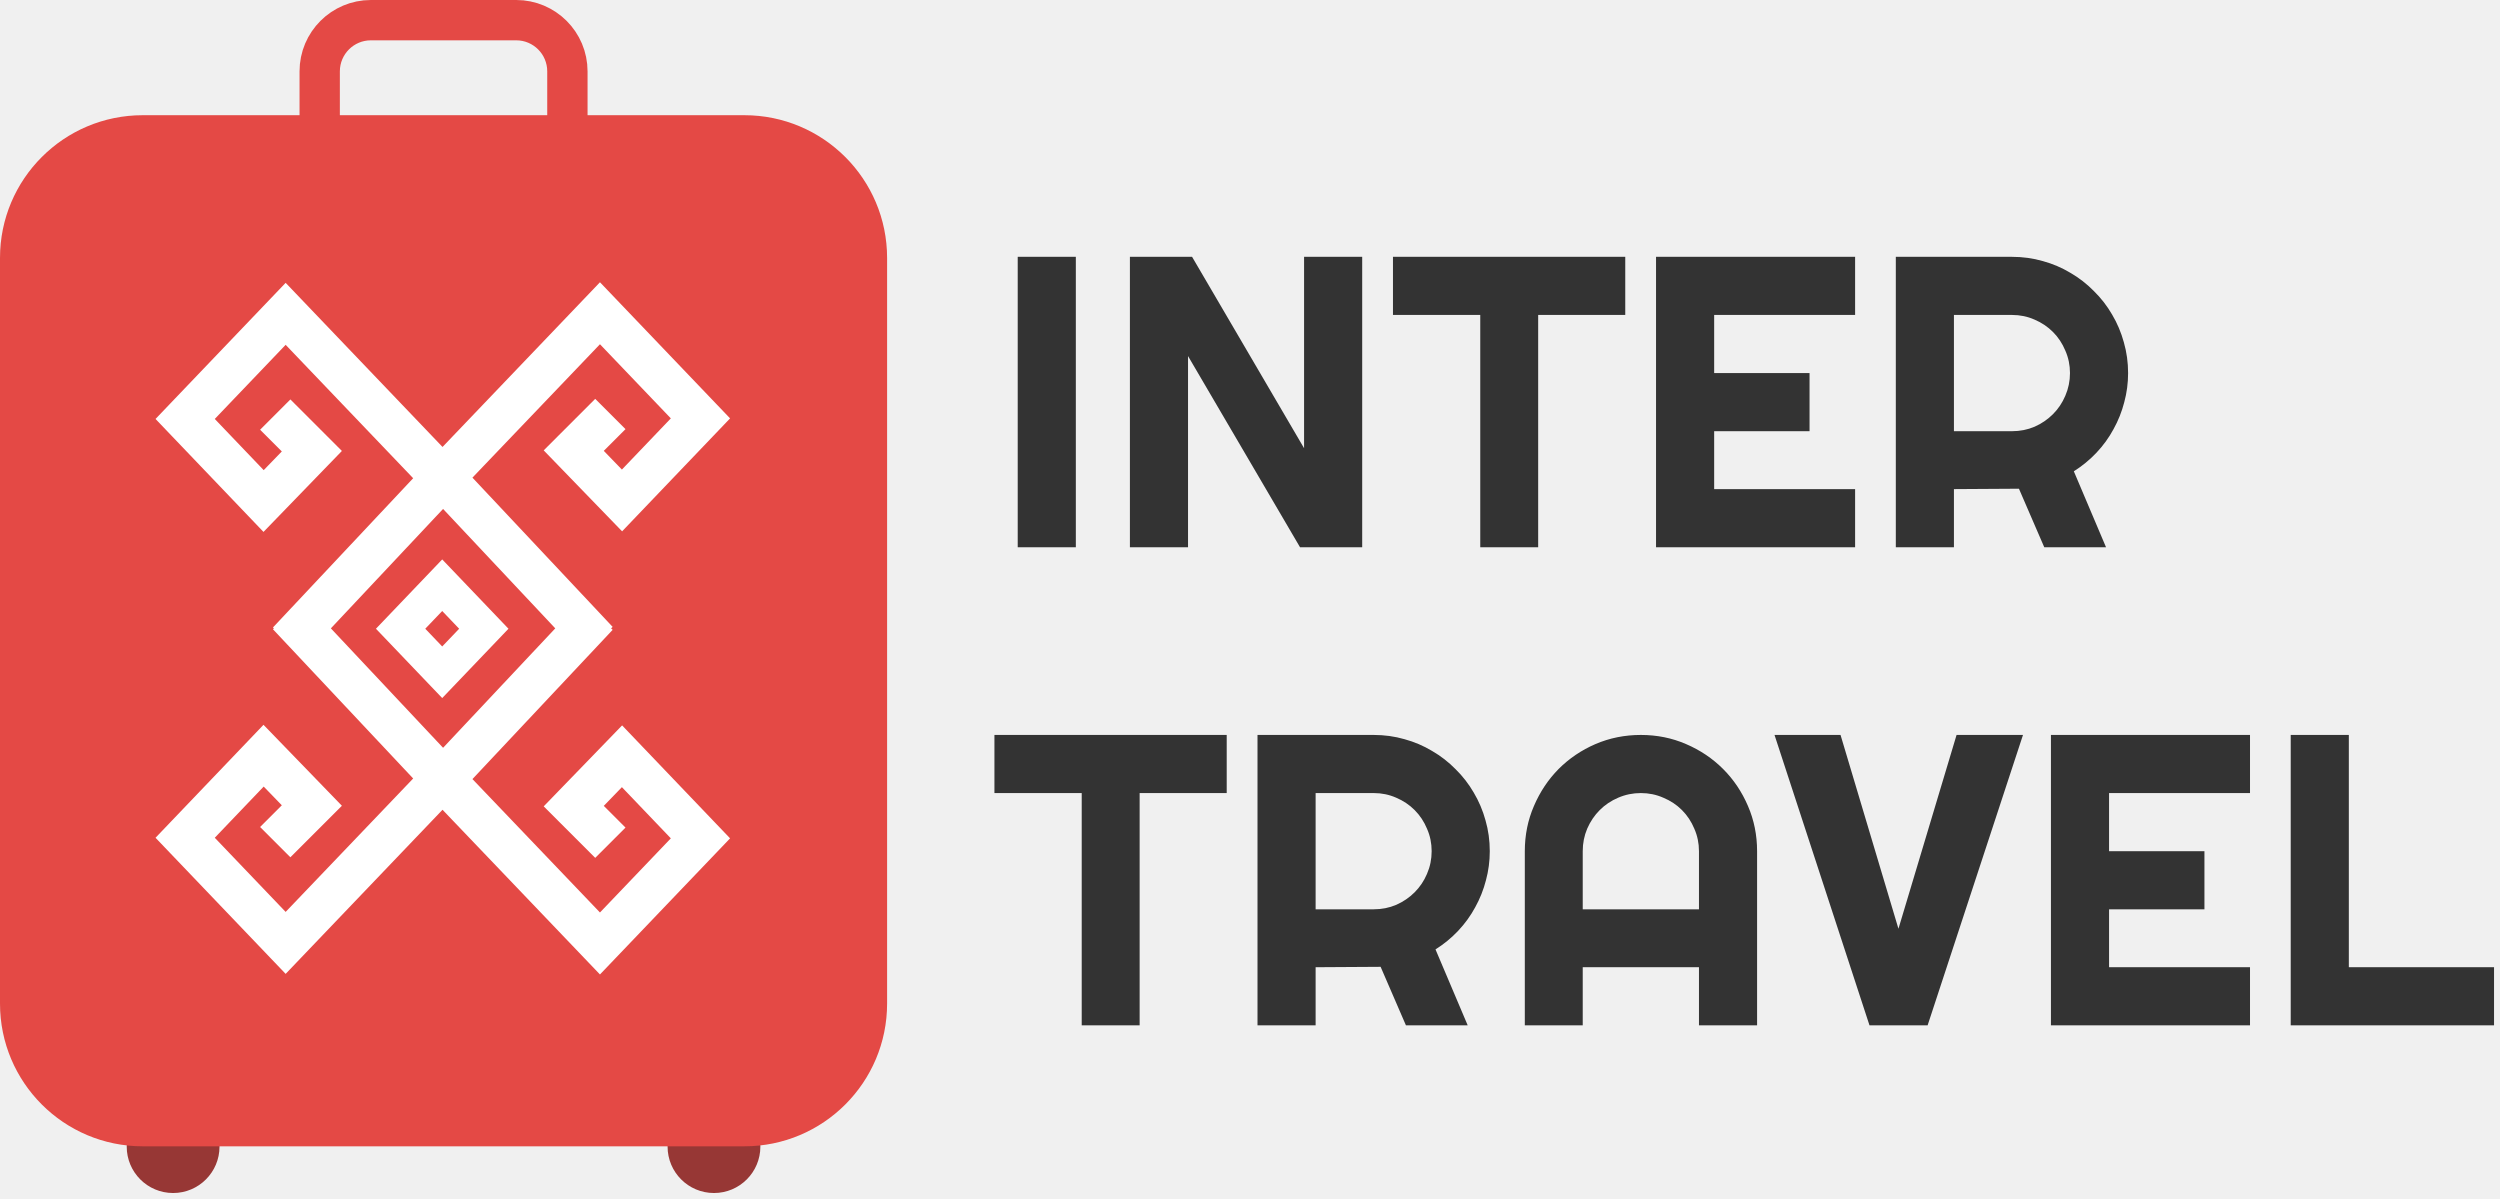
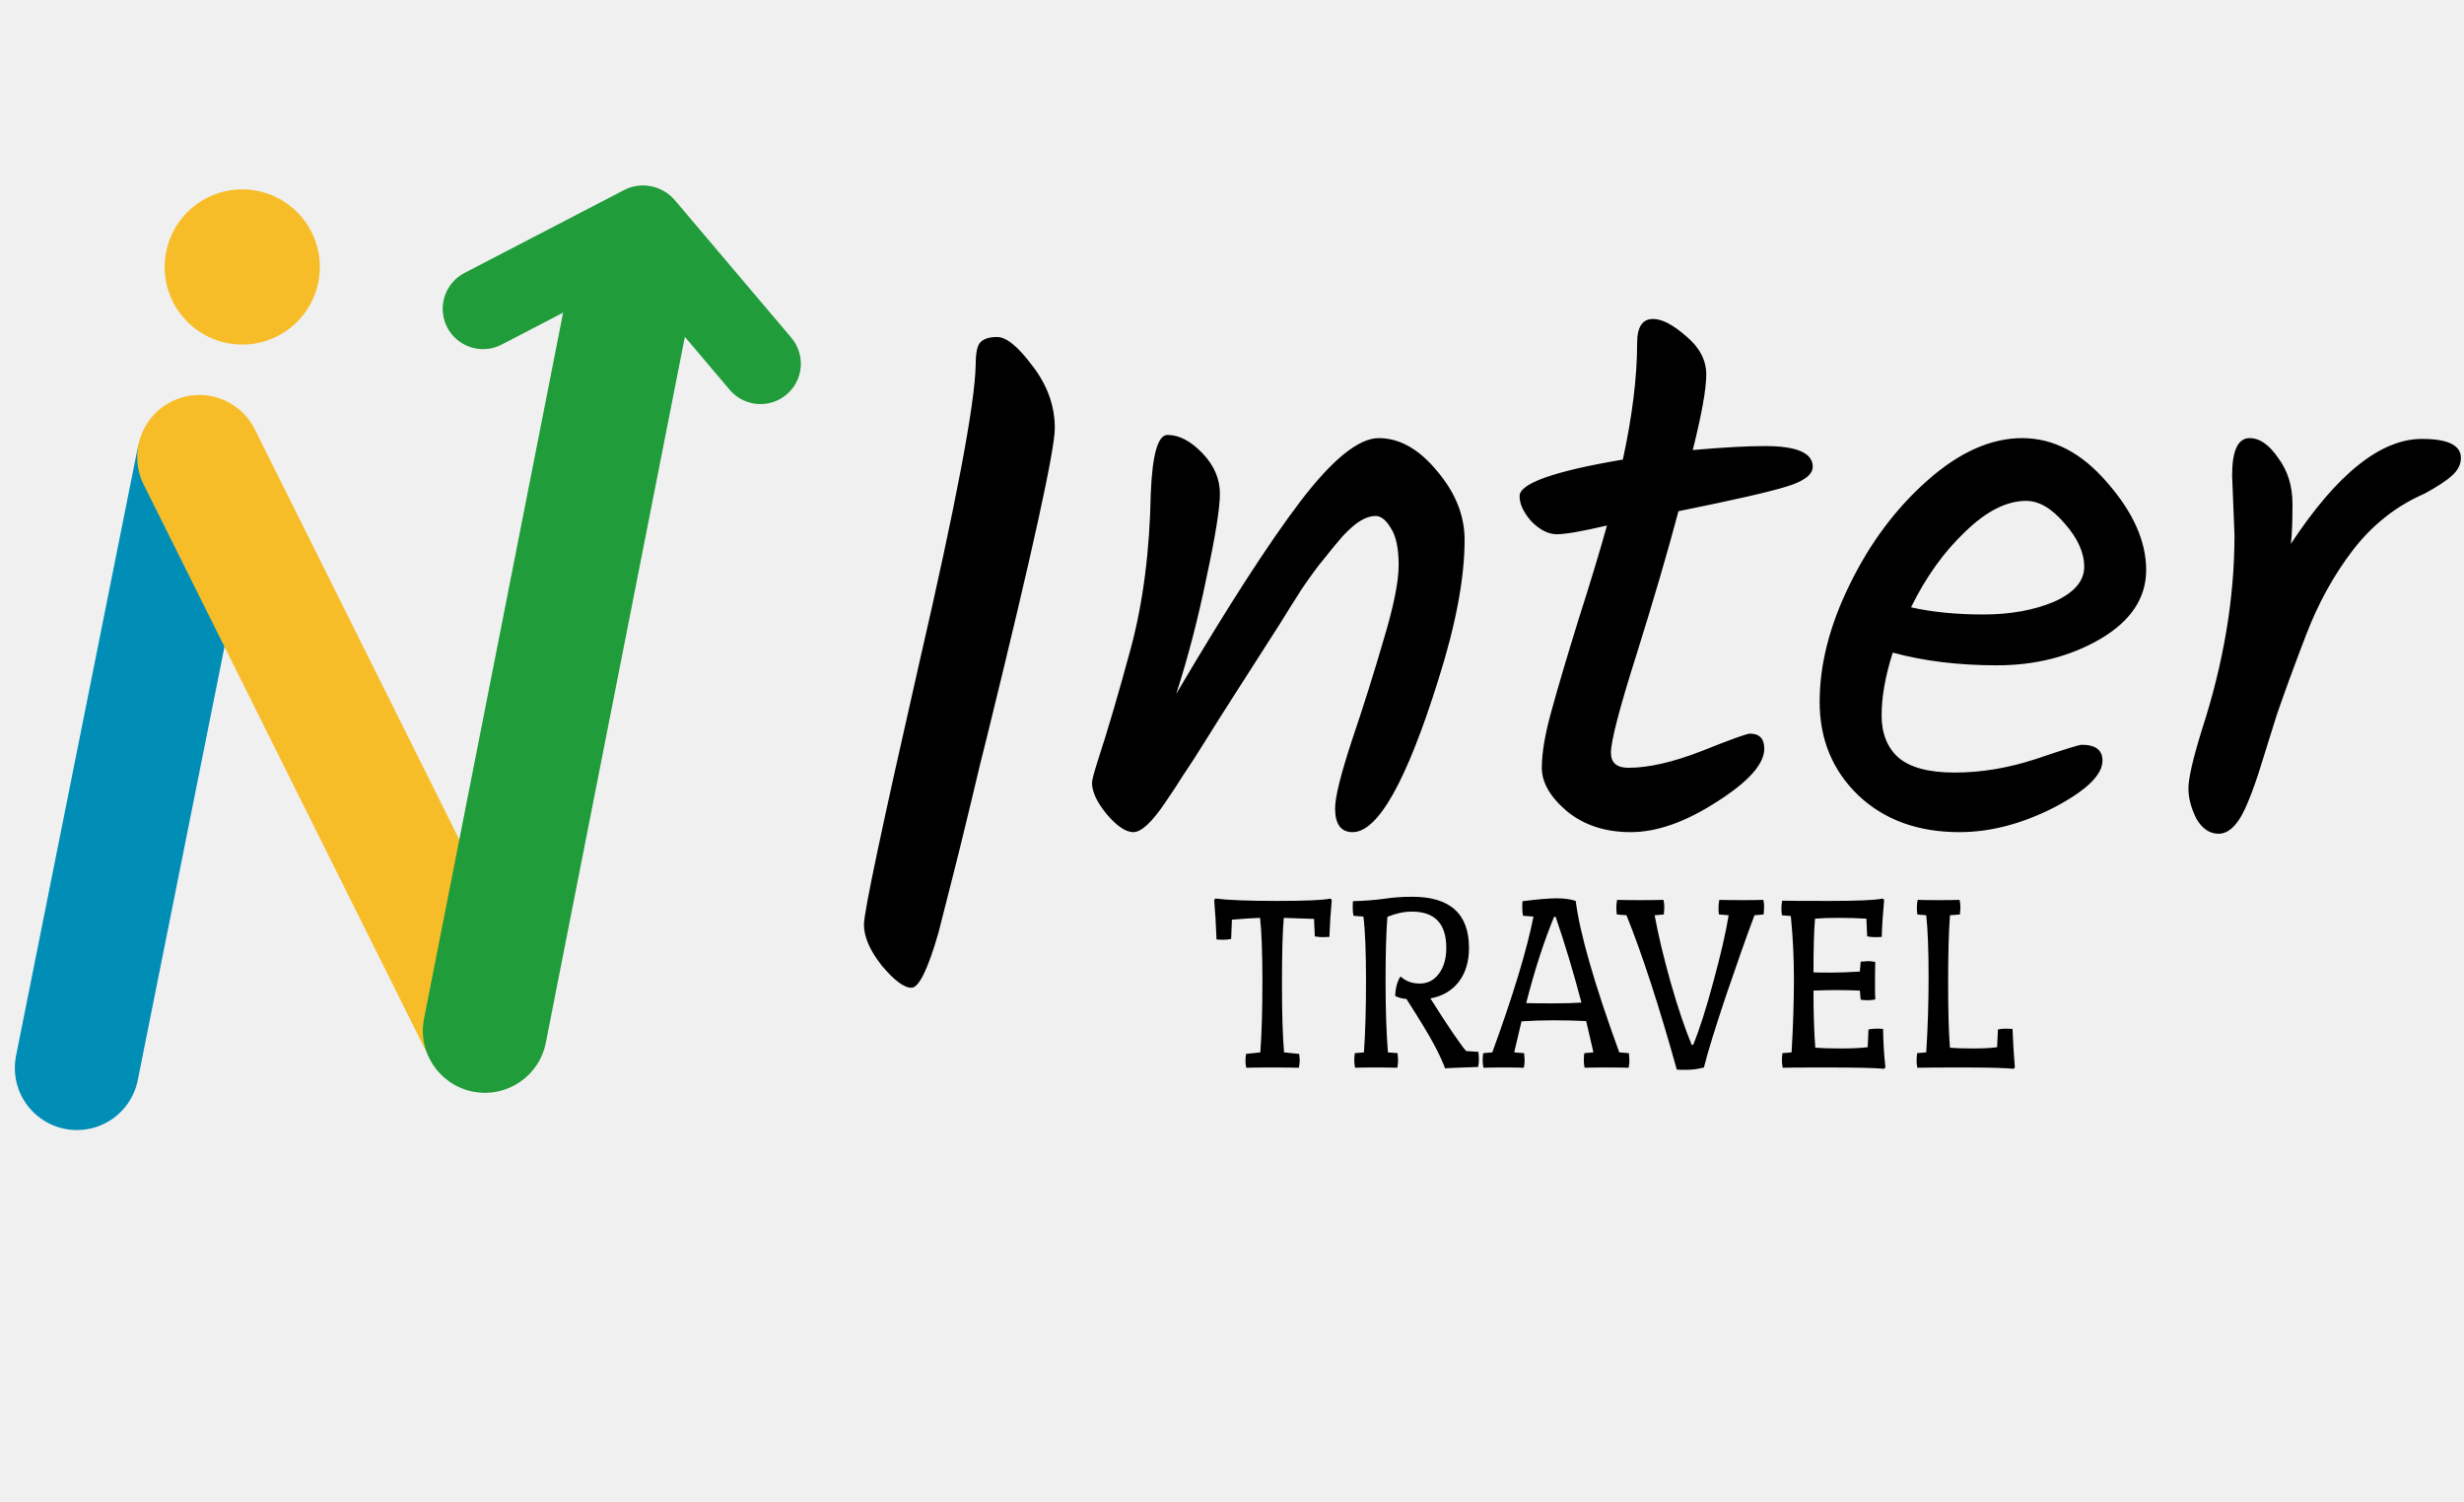
- <svg xmlns="http://www.w3.org/2000/svg" width="434" height="208" viewBox="0 0 434 208" fill="none">
-   <path d="M186.766 95H176.676V44.586H186.766V95ZM236.477 95H225.684L206.242 61.812V95H196.152V44.586H206.945L226.387 77.809V44.586H236.477V95ZM267.027 95H256.973V54.676H241.82V44.586H282.145V54.676H267.027V95ZM322.047 95H287.488V44.586H322.047V54.676H297.578V64.766H314.137V74.856H297.578V84.91H322.047V95ZM339.203 54.676V74.856H349.293C350.676 74.856 351.977 74.598 353.195 74.082C354.414 73.543 355.48 72.816 356.395 71.902C357.309 70.988 358.023 69.922 358.539 68.703C359.078 67.461 359.348 66.148 359.348 64.766C359.348 63.383 359.078 62.082 358.539 60.863C358.023 59.621 357.309 58.543 356.395 57.629C355.48 56.715 354.414 56 353.195 55.484C351.977 54.945 350.676 54.676 349.293 54.676H339.203ZM339.203 95H329.113V44.586H349.293C351.145 44.586 352.926 44.832 354.637 45.324C356.348 45.793 357.941 46.473 359.418 47.363C360.918 48.23 362.277 49.285 363.496 50.527C364.738 51.746 365.793 53.105 366.66 54.605C367.551 56.105 368.23 57.711 368.699 59.422C369.191 61.133 369.438 62.914 369.438 64.766C369.438 66.5 369.215 68.188 368.77 69.828C368.348 71.469 367.727 73.027 366.906 74.504C366.109 75.981 365.125 77.34 363.953 78.582C362.781 79.824 361.469 80.902 360.016 81.816L365.605 95H354.883L350.488 84.84L339.203 84.91V95ZM197.84 178H187.785V137.676H172.633V127.586H212.957V137.676H197.84V178ZM228.391 137.676V157.855H238.48C239.863 157.855 241.164 157.598 242.383 157.082C243.602 156.543 244.668 155.816 245.582 154.902C246.496 153.988 247.211 152.922 247.727 151.703C248.266 150.461 248.535 149.148 248.535 147.766C248.535 146.383 248.266 145.082 247.727 143.863C247.211 142.621 246.496 141.543 245.582 140.629C244.668 139.715 243.602 139 242.383 138.484C241.164 137.945 239.863 137.676 238.48 137.676H228.391ZM228.391 178H218.301V127.586H238.48C240.332 127.586 242.113 127.832 243.824 128.324C245.535 128.793 247.129 129.473 248.605 130.363C250.105 131.23 251.465 132.285 252.684 133.527C253.926 134.746 254.98 136.105 255.848 137.605C256.738 139.105 257.418 140.711 257.887 142.422C258.379 144.133 258.625 145.914 258.625 147.766C258.625 149.5 258.402 151.188 257.957 152.828C257.535 154.469 256.914 156.027 256.094 157.504C255.297 158.98 254.312 160.34 253.141 161.582C251.969 162.824 250.656 163.902 249.203 164.816L254.793 178H244.07L239.676 167.84L228.391 167.91V178ZM294.941 157.855V147.766C294.941 146.383 294.672 145.082 294.133 143.863C293.617 142.621 292.902 141.543 291.988 140.629C291.074 139.715 289.996 139 288.754 138.484C287.535 137.945 286.234 137.676 284.852 137.676C283.469 137.676 282.156 137.945 280.914 138.484C279.695 139 278.629 139.715 277.715 140.629C276.801 141.543 276.074 142.621 275.535 143.863C275.02 145.082 274.762 146.383 274.762 147.766V157.855H294.941ZM305.031 178H294.941V167.91H274.762V178H264.707V147.766C264.707 144.977 265.234 142.363 266.289 139.926C267.344 137.465 268.773 135.32 270.578 133.492C272.406 131.664 274.539 130.223 276.977 129.168C279.438 128.113 282.062 127.586 284.852 127.586C287.641 127.586 290.254 128.113 292.691 129.168C295.152 130.223 297.297 131.664 299.125 133.492C300.953 135.32 302.395 137.465 303.449 139.926C304.504 142.363 305.031 144.977 305.031 147.766V178ZM351.191 127.586L334.633 178H324.543L308.055 127.586H319.516L329.57 161.23L339.66 127.586H351.191ZM390.602 178H356.043V127.586H390.602V137.676H366.133V147.766H382.691V157.855H366.133V167.91H390.602V178ZM432.965 178H397.668V127.586H407.758V167.91H432.965V178Z" fill="#333333" />
-   <circle cx="30.053" cy="199.054" r="8.054" fill="#973735" />
-   <circle cx="123.946" cy="199.054" r="8.054" fill="#973735" />
-   <rect x="55.5" y="3.5" width="43" height="29" rx="8.89" stroke="#E44945" stroke-width="7" />
-   <rect y="20" width="154" height="179" rx="24.78" fill="#E44945" />
-   <path fill-rule="evenodd" clip-rule="evenodd" d="M76.822 77.592L52.275 51.912L49.588 49.101L46.901 51.912L29.455 70.163L27 72.731L29.455 75.3L43.074 89.547L45.743 92.34L48.431 89.564L56.809 80.912L59.353 78.285L56.767 75.698L50.41 69.342L45.154 74.599L48.924 78.369L45.778 81.617L37.284 72.731L49.588 59.86L71.726 83.02L47.385 108.929L47.55 109.083L47.385 109.238L71.726 135.147L49.588 158.307L37.284 145.435L45.778 136.549L48.924 139.798L45.154 143.568L50.41 148.825L56.767 142.468L59.353 139.882L56.809 137.254L48.431 128.602L45.743 125.827L43.074 128.62L29.455 142.867L27 145.435L29.455 148.004L46.901 166.254L49.588 169.065L52.275 166.254L76.822 140.574L101.466 166.356L104.153 169.167L106.84 166.356L124.285 148.105L126.741 145.536L124.285 142.968L110.667 128.721L107.997 125.928L105.31 128.703L96.932 137.355L94.387 139.983L96.974 142.569L103.33 148.926L108.587 143.669L104.817 139.899L107.962 136.65L116.457 145.536L104.153 158.408L82.015 135.248L106.355 109.339L106.083 109.083L106.355 108.828L82.015 82.918L104.153 59.759L116.457 72.63L107.962 81.516L104.817 78.268L108.587 74.498L103.33 69.241L96.974 75.597L94.387 78.184L96.932 80.811L105.31 89.463L107.997 92.239L110.667 89.446L124.285 75.199L126.741 72.63L124.285 70.062L106.84 51.811L104.153 49L101.466 51.811L76.822 77.592ZM96.395 109.083L76.918 88.351L57.44 109.083L76.918 129.816L96.395 109.083ZM79.71 109.149L76.768 106.071L73.826 109.149L76.768 112.227L79.71 109.149ZM81.049 101.593L76.768 97.115L72.487 101.593L69.545 104.671L65.264 109.149L69.545 113.627L72.487 116.706L76.768 121.184L81.049 116.706L83.991 113.627L88.271 109.149L83.991 104.671L81.049 101.593Z" fill="white" />
+ <svg xmlns="http://www.w3.org/2000/svg" width="397" height="242" viewBox="0 0 397 242" fill="none">
+   <path d="M189.512 111.808C197.704 97.899 204.36 87.573 209.48 80.832C214.686 74.005 218.91 70.592 222.152 70.592C225.48 70.592 228.595 72.341 231.496 75.84C234.483 79.339 235.976 83.051 235.976 86.976C235.976 93.12 234.568 100.629 231.752 109.504C226.632 125.888 222.024 134.08 217.928 134.08C216.051 134.08 215.112 132.8 215.112 130.24C215.112 128.448 216.008 124.821 217.8 119.36C219.678 113.813 221.384 108.395 222.92 103.104C224.542 97.728 225.352 93.717 225.352 91.072C225.352 88.341 224.926 86.336 224.072 85.056C223.304 83.776 222.494 83.136 221.64 83.136C220.872 83.136 220.062 83.392 219.208 83.904C218.355 84.416 217.374 85.269 216.264 86.464C215.24 87.659 214.259 88.853 213.32 90.048C212.382 91.157 211.187 92.779 209.736 94.912C208.371 97.045 207.219 98.88 206.28 100.416C205.342 101.867 203.976 104 202.184 106.816C200.392 109.632 199.027 111.765 198.088 113.216C197.15 114.667 195.912 116.629 194.376 119.104C192.84 121.579 191.603 123.499 190.664 124.864C189.811 126.229 188.83 127.723 187.72 129.344C185.587 132.501 183.88 134.08 182.6 134.08C181.406 134.08 179.998 133.141 178.376 131.264C176.755 129.301 175.944 127.595 175.944 126.144C175.944 125.717 176.243 124.565 176.84 122.688C178.462 117.739 180.254 111.637 182.216 104.384C184.179 97.045 185.246 88.725 185.416 79.424C185.672 73.195 186.568 70.08 188.104 70.08C189.982 70.08 191.859 71.061 193.736 73.024C195.614 74.987 196.552 77.163 196.552 79.552C196.552 81.856 195.827 86.379 194.376 93.12C193.011 99.776 191.39 106.005 189.512 111.808ZM259.554 121.28C259.554 122.901 260.493 123.712 262.37 123.712C265.613 123.712 269.538 122.816 274.146 121.024C278.84 119.147 281.442 118.208 281.954 118.208C283.49 118.208 284.258 119.019 284.258 120.64C284.258 123.115 281.698 125.973 276.578 129.216C271.544 132.459 266.936 134.08 262.754 134.08C258.658 134.08 255.245 132.971 252.514 130.752C249.784 128.448 248.418 126.101 248.418 123.712C248.418 121.323 248.93 118.293 249.954 114.624C250.978 110.869 252.429 105.963 254.306 99.904C256.269 93.76 257.805 88.683 258.914 84.672C254.904 85.611 252.216 86.08 250.85 86.08C249.485 86.08 248.12 85.397 246.754 84.032C245.474 82.581 244.834 81.216 244.834 79.936C244.834 77.888 250.381 75.925 261.474 74.048C263.01 66.965 263.778 60.693 263.778 55.232C263.778 52.672 264.632 51.392 266.338 51.392C267.789 51.392 269.581 52.331 271.714 54.208C273.848 56 274.914 58.048 274.914 60.352C274.914 62.656 274.189 66.709 272.738 72.512C277.602 72.085 281.485 71.872 284.386 71.872C289.506 71.872 292.066 72.981 292.066 75.2C292.066 76.48 290.658 77.547 287.842 78.4C285.112 79.253 279.309 80.576 270.434 82.368C268.642 89.109 266.381 96.832 263.65 105.536C260.92 114.155 259.554 119.403 259.554 121.28ZM345.79 91.84C345.79 96.363 343.316 100.075 338.366 102.976C333.502 105.792 327.956 107.2 321.726 107.2C315.582 107.2 309.993 106.517 304.958 105.152C303.764 108.907 303.166 112.277 303.166 115.264C303.166 118.165 304.062 120.427 305.854 122.048C307.732 123.669 310.761 124.48 314.942 124.48C319.209 124.48 323.561 123.755 327.998 122.304C332.521 120.768 334.996 120 335.422 120C337.641 120 338.75 120.853 338.75 122.56C338.75 124.864 336.148 127.381 330.942 130.112C325.737 132.757 320.66 134.08 315.71 134.08C309.054 134.08 303.636 132.117 299.454 128.192C295.273 124.181 293.182 119.147 293.182 113.088C293.182 107.029 294.804 100.715 298.046 94.144C301.289 87.488 305.47 81.899 310.59 77.376C315.71 72.853 320.788 70.592 325.822 70.592C330.857 70.592 335.422 72.981 339.518 77.76C343.7 82.539 345.79 87.232 345.79 91.84ZM326.462 80.704C323.305 80.704 320.02 82.368 316.606 85.696C313.193 88.939 310.292 92.992 307.902 97.856C311.316 98.624 315.198 99.008 319.55 99.008C323.902 99.008 327.7 98.325 330.942 96.96C334.185 95.509 335.806 93.632 335.806 91.328C335.806 89.024 334.74 86.677 332.606 84.288C330.558 81.899 328.51 80.704 326.462 80.704ZM360.023 86.208L359.639 76.608C359.639 72.597 360.578 70.592 362.455 70.592C364.077 70.592 365.613 71.659 367.063 73.792C368.599 75.84 369.367 78.315 369.367 81.216C369.367 84.032 369.282 86.165 369.111 87.616C376.535 76.352 383.575 70.72 390.231 70.72C394.413 70.72 396.503 71.744 396.503 73.792C396.503 74.816 396.034 75.755 395.095 76.608C394.157 77.461 392.663 78.443 390.615 79.552C386.093 81.515 382.253 84.544 379.095 88.64C376.023 92.651 373.506 97.216 371.543 102.336C369.581 107.456 368.002 111.765 366.807 115.264C365.698 118.763 364.845 121.493 364.247 123.456C363.65 125.419 362.967 127.339 362.199 129.216C360.834 132.629 359.255 134.336 357.463 134.336C356.013 134.336 354.818 133.525 353.879 131.904C353.026 130.197 352.599 128.576 352.599 127.04C352.599 125.419 353.325 122.261 354.775 117.568C358.274 106.816 360.023 96.363 360.023 86.208Z" fill="black" />
+   <path d="M146.85 159.15C145.65 159.15 144.05 157.95 142.05 155.55C140.15 153.15 139.2 150.95 139.2 148.95C139.2 146.95 142.15 133 148.05 107.1C154.05 81.1 157.1 65 157.2 58.8C157.2 57.1 157.4 55.95 157.8 55.35C158.3 54.65 159.25 54.3 160.65 54.3C162.15 54.3 164.05 55.85 166.35 58.95C168.75 62.05 169.95 65.4 169.95 69C169.95 72.5 166.35 88.9 159.15 118.2C158.45 120.9 157.5 124.8 156.3 129.9C155.1 134.9 154.15 138.75 153.45 141.45C152.75 144.15 152 147.1 151.2 150.3C149.5 156.2 148.05 159.15 146.85 159.15Z" fill="black" />
+   <path d="M206.844 147.892C206.648 150.076 206.55 153.59 206.55 158.434C206.55 163.25 206.662 166.96 206.886 169.564L209.322 169.816C209.378 170.264 209.406 170.628 209.406 170.908C209.406 171.16 209.364 171.538 209.28 172.042C208.272 172.014 206.816 172 204.912 172C203.036 172 201.664 172.014 200.796 172.042C200.712 171.622 200.67 171.272 200.67 170.992C200.67 170.712 200.698 170.32 200.754 169.816L203.064 169.564C203.288 166.568 203.4 162.774 203.4 158.182C203.4 153.562 203.274 150.132 203.022 147.892C201.93 147.92 200.418 148.018 198.486 148.186L198.36 151.294C197.912 151.378 197.492 151.42 197.1 151.42C196.708 151.42 196.344 151.406 196.008 151.378C195.924 149.082 195.798 146.954 195.63 144.994L195.84 144.784C197.912 145.036 201.23 145.162 205.794 145.162C210.358 145.162 213.214 145.036 214.362 144.784L214.572 144.994C214.376 147.15 214.25 149.138 214.194 150.958C213.858 150.986 213.494 151 213.102 151C212.738 151 212.318 150.958 211.842 150.874L211.716 148.06C210.54 148.004 208.916 147.948 206.844 147.892ZM225.679 157.342C226.491 158.098 227.513 158.476 228.745 158.476C230.005 158.476 231.027 157.958 231.811 156.922C232.623 155.858 233.029 154.458 233.029 152.722C233.029 148.83 231.181 146.884 227.485 146.884C226.225 146.884 224.909 147.164 223.537 147.724C223.341 150.16 223.243 153.618 223.243 158.098C223.243 162.578 223.369 166.4 223.621 169.564L225.175 169.69C225.231 170.306 225.259 170.74 225.259 170.992C225.259 171.216 225.217 171.566 225.133 172.042C224.321 172.014 223.131 172 221.563 172C219.995 172 218.917 172.014 218.329 172.042C218.245 171.622 218.203 171.23 218.203 170.866C218.203 170.474 218.231 170.082 218.287 169.69L219.757 169.564C219.981 166.484 220.093 162.62 220.093 157.972C220.093 153.324 219.953 149.894 219.673 147.682L218.077 147.556C217.993 147.22 217.951 146.786 217.951 146.254C217.951 145.722 217.965 145.372 217.993 145.204C219.869 145.148 221.521 145.022 222.949 144.826C224.377 144.602 225.903 144.49 227.527 144.49C233.631 144.49 236.683 147.234 236.683 152.722C236.683 154.934 236.137 156.754 235.045 158.182C233.953 159.61 232.427 160.506 230.467 160.87C233.239 165.266 235.157 168.094 236.221 169.354L238.195 169.48C238.251 169.928 238.279 170.348 238.279 170.74C238.279 171.104 238.237 171.496 238.153 171.916C235.605 172 233.827 172.07 232.819 172.126L232.651 171.664C232.175 170.488 231.587 169.27 230.887 168.01C230.215 166.722 228.787 164.37 226.603 160.954C226.015 160.926 225.413 160.772 224.797 160.492C224.797 159.932 224.881 159.33 225.049 158.686C225.245 158.014 225.455 157.566 225.679 157.342ZM245.396 147.556C245.312 147.22 245.27 146.786 245.27 146.254C245.27 145.722 245.284 145.372 245.312 145.204C247.776 144.896 249.61 144.742 250.814 144.742C252.018 144.742 253.04 144.882 253.88 145.162C254.552 150.426 256.89 158.56 260.894 169.564L262.448 169.69C262.504 170.306 262.532 170.74 262.532 170.992C262.532 171.216 262.49 171.566 262.406 172.042C261.622 172.014 260.404 172 258.752 172C257.1 172 255.952 172.014 255.308 172.042C255.224 171.622 255.182 171.23 255.182 170.866C255.182 170.474 255.21 170.082 255.266 169.69L256.736 169.564C256.596 168.892 256.372 167.926 256.064 166.666C255.756 165.378 255.588 164.664 255.56 164.524C253.964 164.44 252.228 164.398 250.352 164.398C248.504 164.398 246.768 164.454 245.144 164.566L243.968 169.564L245.564 169.69C245.62 170.306 245.648 170.74 245.648 170.992C245.648 171.216 245.606 171.566 245.522 172.042C244.85 172.014 243.744 172 242.204 172C240.692 172 239.628 172.014 239.012 172.042C238.928 171.622 238.886 171.23 238.886 170.866C238.886 170.474 238.914 170.082 238.97 169.69L240.44 169.564C243.8 160.352 246.012 153.058 247.076 147.682L245.396 147.556ZM245.9 161.626C246.852 161.654 248.28 161.668 250.184 161.668C252.088 161.668 253.628 161.626 254.804 161.542C253.488 156.558 252.102 151.952 250.646 147.724H250.394C248.742 151.728 247.244 156.362 245.9 161.626ZM260.505 147.346C260.449 146.898 260.421 146.52 260.421 146.212C260.421 145.876 260.463 145.47 260.547 144.994C261.527 145.022 262.745 145.036 264.201 145.036C265.685 145.036 266.959 145.022 268.023 144.994C268.107 145.414 268.149 145.792 268.149 146.128C268.149 146.436 268.121 146.842 268.065 147.346L266.595 147.472C267.183 150.664 268.037 154.248 269.157 158.224C270.277 162.172 271.411 165.546 272.559 168.346H272.811C273.819 165.882 274.897 162.508 276.045 158.224C277.221 153.94 278.047 150.356 278.523 147.472L276.969 147.346C276.913 147.122 276.885 146.8 276.885 146.38C276.885 145.932 276.927 145.47 277.011 144.994C278.019 145.022 279.237 145.036 280.665 145.036C282.093 145.036 283.241 145.022 284.109 144.994C284.193 145.414 284.235 145.778 284.235 146.086C284.235 146.366 284.207 146.786 284.151 147.346L282.681 147.472C281.421 150.832 279.895 155.144 278.103 160.408C276.339 165.672 275.149 169.536 274.533 172C273.525 172.252 272.601 172.378 271.761 172.378C270.949 172.378 270.417 172.364 270.165 172.336C267.281 162.004 264.579 153.716 262.059 147.472L260.505 147.346ZM299.79 154.948C300.406 154.892 300.826 154.864 301.05 154.864C301.274 154.864 301.638 154.906 302.142 154.99C302.114 155.858 302.1 156.978 302.1 158.35C302.1 159.722 302.114 160.618 302.142 161.038C301.722 161.122 301.316 161.164 300.924 161.164C300.532 161.164 300.154 161.136 299.79 161.08L299.664 159.61C298.152 159.554 296.906 159.526 295.926 159.526C294.946 159.526 293.7 159.554 292.188 159.61C292.188 163.278 292.286 166.344 292.482 168.808C293.462 168.892 294.848 168.934 296.64 168.934C298.46 168.934 299.888 168.864 300.924 168.724L301.05 165.868C301.526 165.784 301.96 165.742 302.352 165.742C302.772 165.742 303.122 165.756 303.402 165.784C303.43 167.968 303.556 170.04 303.78 172L303.57 172.21C302.198 172.07 299.188 172 294.54 172C289.92 172 287.484 172.014 287.232 172.042C287.148 171.622 287.106 171.23 287.106 170.866C287.106 170.474 287.134 170.082 287.19 169.69L288.66 169.564C288.912 165.224 289.038 161.304 289.038 157.804C289.038 154.276 288.87 150.874 288.534 147.598L287.106 147.472C287.05 147.108 287.022 146.73 287.022 146.338C287.022 145.946 287.064 145.54 287.148 145.12C287.848 145.148 290.41 145.162 294.834 145.162C299.258 145.162 302.1 145.036 303.36 144.784L303.57 144.994C303.346 147.458 303.22 149.446 303.192 150.958C302.912 150.986 302.562 151 302.142 151C301.722 151 301.288 150.958 300.84 150.874L300.714 148.018C299.286 147.934 297.802 147.892 296.262 147.892C294.722 147.892 293.448 147.934 292.44 148.018C292.272 149.782 292.188 152.666 292.188 156.67C292.636 156.698 293.546 156.712 294.918 156.712C296.29 156.712 297.872 156.656 299.664 156.544L299.79 154.948ZM310.355 169.564C310.607 165.7 310.733 161.626 310.733 157.342C310.733 153.058 310.607 149.768 310.355 147.472L308.927 147.346C308.871 146.898 308.843 146.52 308.843 146.212C308.843 145.876 308.885 145.47 308.969 144.994C309.949 145.022 311.083 145.036 312.371 145.036C313.659 145.036 314.779 145.022 315.731 144.994C315.815 145.414 315.857 145.792 315.857 146.128C315.857 146.436 315.829 146.842 315.773 147.346L314.177 147.472C313.981 150.104 313.883 153.73 313.883 158.35C313.883 162.942 313.981 166.428 314.177 168.808C315.045 168.892 316.305 168.934 317.957 168.934C319.637 168.934 320.911 168.864 321.779 168.724L321.905 165.868C322.381 165.784 322.801 165.742 323.165 165.742C323.557 165.742 323.921 165.756 324.257 165.784C324.341 167.912 324.467 169.984 324.635 172L324.425 172.21C323.109 172.07 320.435 172 316.403 172C312.371 172 309.879 172.014 308.927 172.042C308.843 171.622 308.801 171.258 308.801 170.95C308.801 170.614 308.829 170.194 308.885 169.69L310.355 169.564Z" fill="black" />
+   <path d="M12.391 172.08L31.869 74.729" stroke="#008EB7" stroke-width="20" stroke-linecap="round" />
+   <path d="M77.847 165.42L32.109 73.64" stroke="#F7BD29" stroke-width="20" stroke-linecap="round" />
+   <path d="M68.319 164.145C67.252 169.564 70.779 174.822 76.198 175.89C81.617 176.957 86.875 173.43 87.942 168.011L68.319 164.145ZM87.942 168.011L112.652 42.571L93.029 38.706L68.319 164.145L87.942 168.011Z" fill="#209C3A" />
+   <circle cx="39.032" cy="43.017" r="12.5" transform="rotate(11.1435 39.0316 43.0171)" fill="#F7BD29" />
+   <line x1="6.5" y1="-6.5" x2="35.5" y2="-6.5" transform="matrix(-0.64628 -0.7631 -0.7631 0.64628 121.771 67.7686)" stroke="#209C3A" stroke-width="13" stroke-linecap="round" />
+   <line x1="77.83" y1="49.753" x2="103.565" y2="36.384" stroke="#209C3A" stroke-width="13" stroke-linecap="round" />
</svg>
